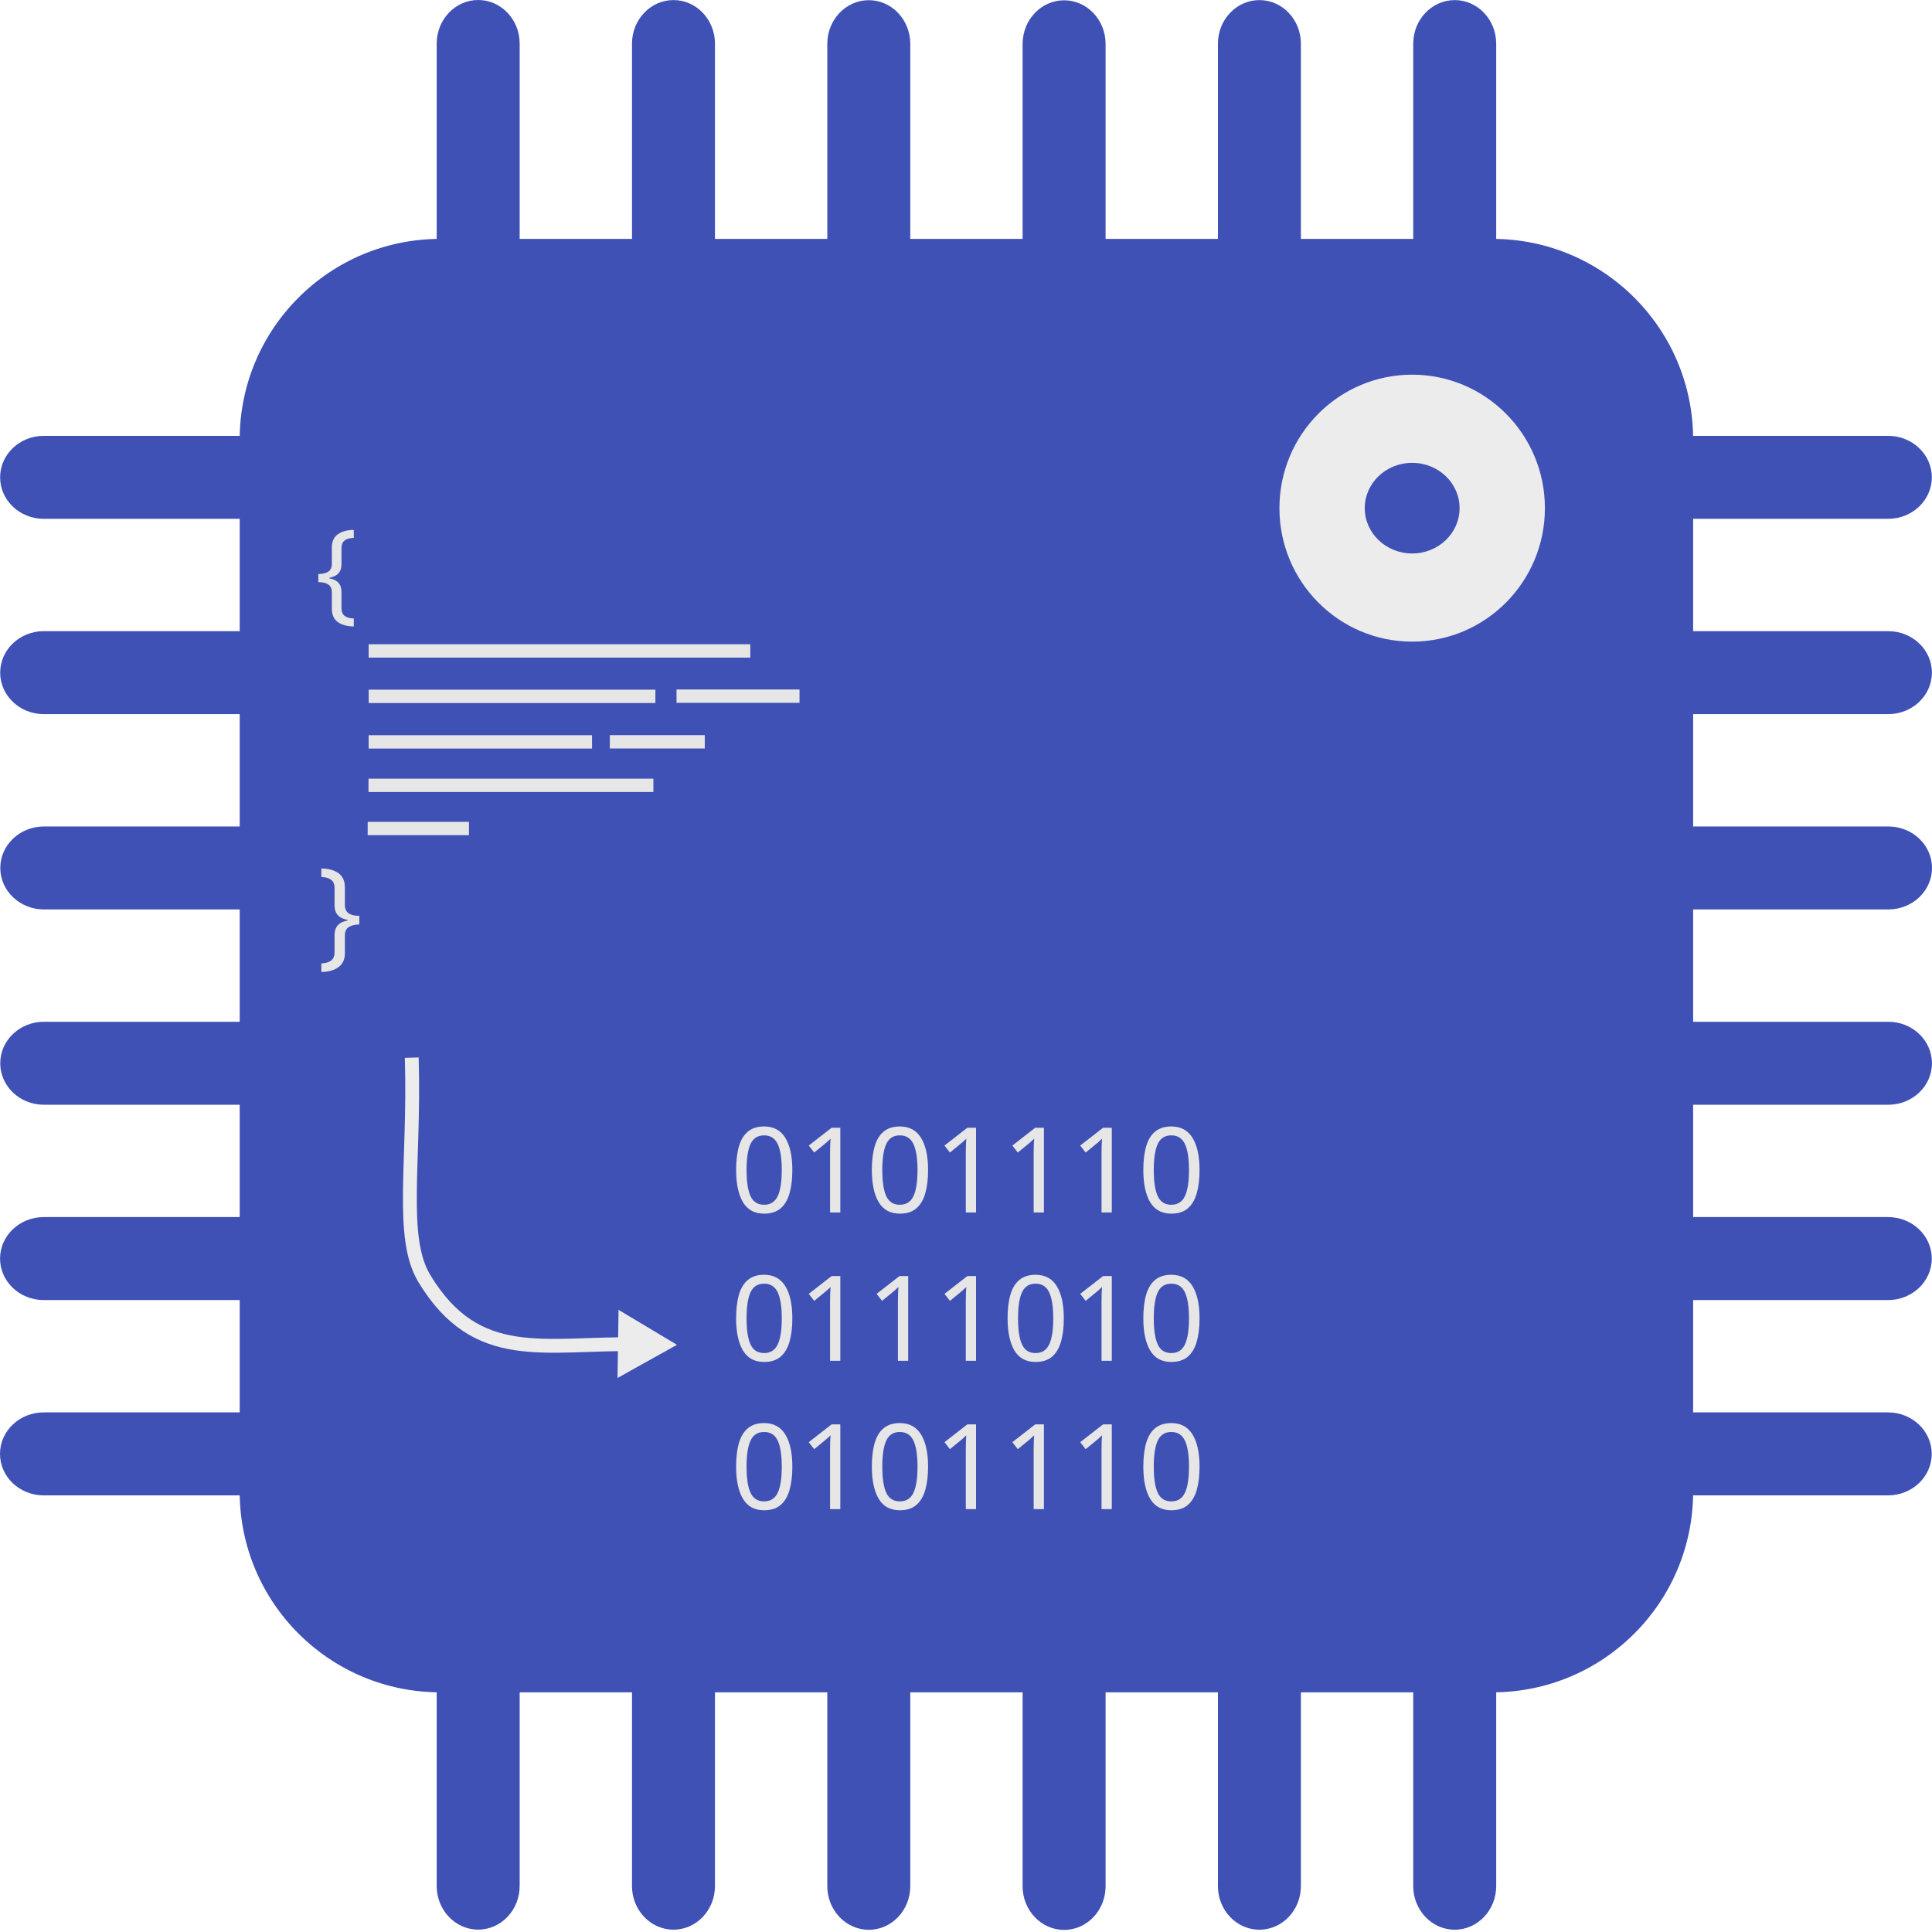
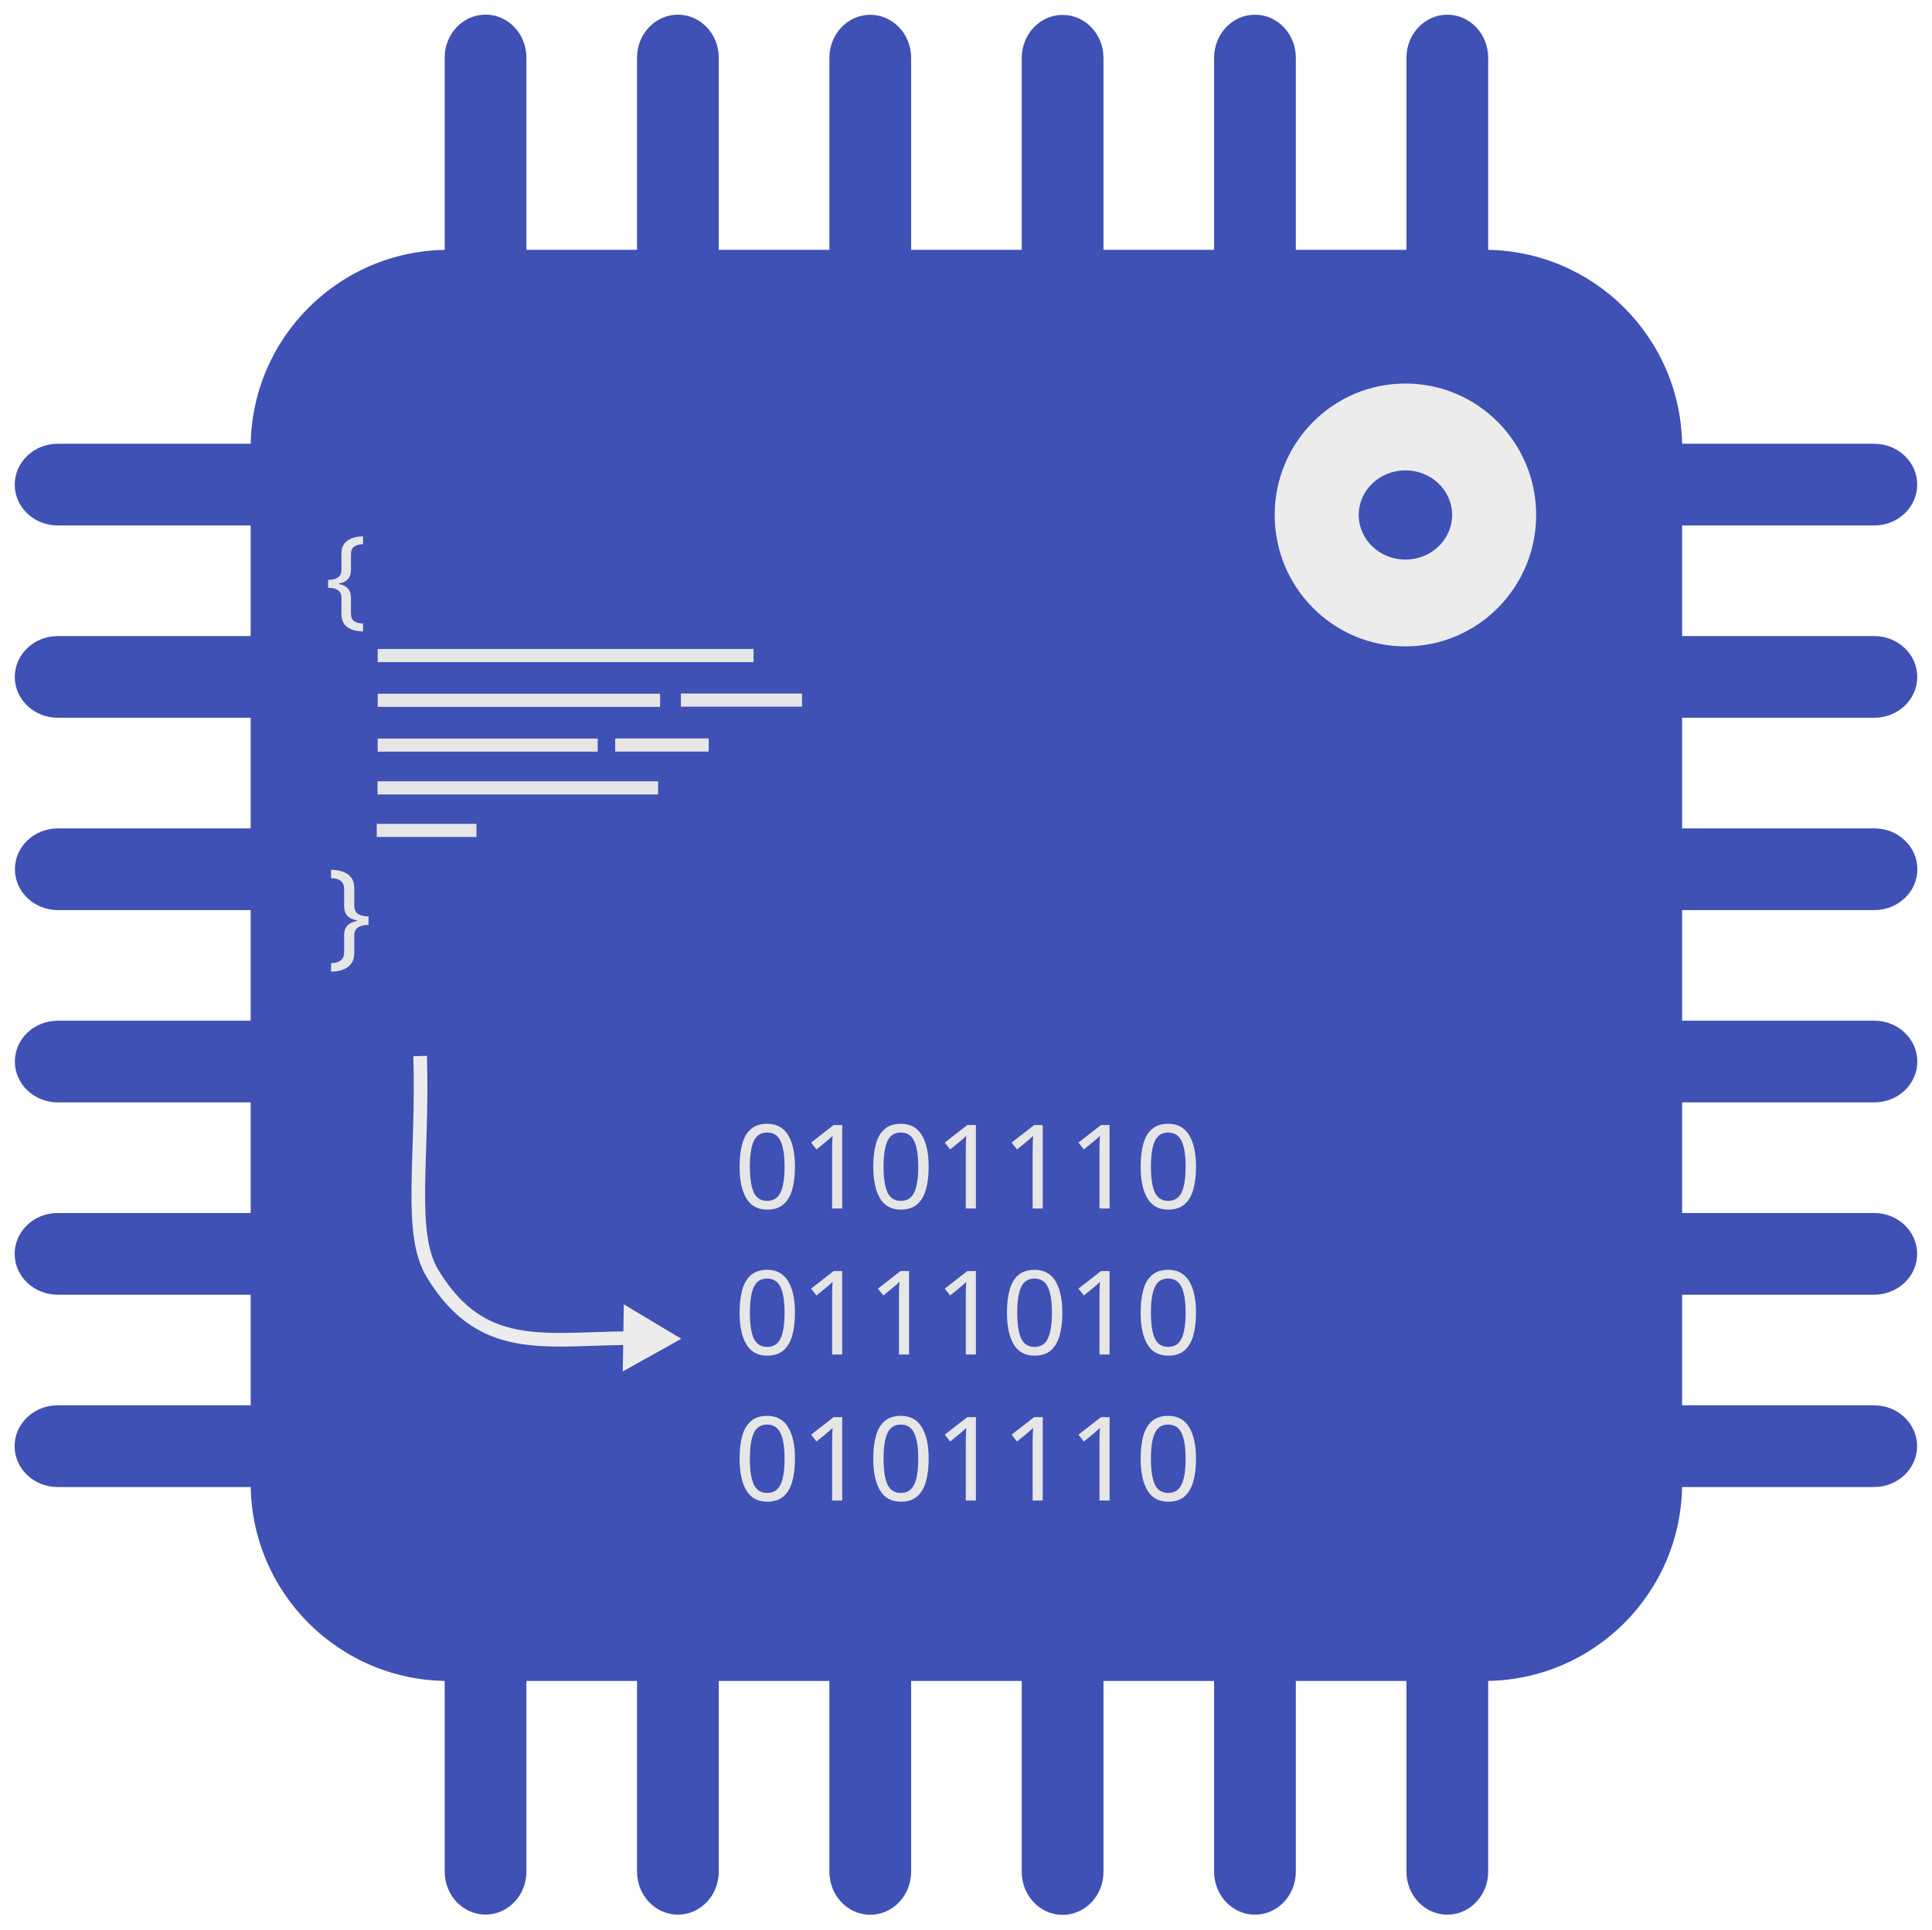
- <svg xmlns="http://www.w3.org/2000/svg" id="svg99" version="1.1" viewBox="0 0 24 24" height="24" width="24">
+ <svg xmlns="http://www.w3.org/2000/svg" id="svg99" version="1.1" viewBox="0 0 174.978 174.79" height="660.625" width="661.332">
  <defs id="defs93">
    <marker style="overflow:visible" id="TriangleInM" refX="0" refY="0" orient="auto">
      <path transform="scale(-0.4)" style="fill:#ececec;fill-opacity:1;fill-rule:evenodd;stroke:#ececec;stroke-width:1pt;stroke-opacity:1" d="M 5.77,0 -2.88,5 V -5 Z" id="path1821" />
    </marker>
    <marker style="overflow:visible" id="TriangleInM-0" refX="0" refY="0" orient="auto">
      <path transform="scale(-0.4)" style="fill:#ececec;fill-opacity:1;fill-rule:evenodd;stroke:#ececec;stroke-width:1pt;stroke-opacity:1" d="M 5.77,0 -2.88,5 V -5 Z" id="path1821-2" />
    </marker>
    <marker orient="auto" refY="0" refX="0" id="TriangleInM-8" style="overflow:visible">
      <path id="path1821-5" d="M 5.77,0 -2.88,5 V -5 Z" style="fill:#ececec;fill-opacity:1;fill-rule:evenodd;stroke:#ececec;stroke-width:1pt;stroke-opacity:1" transform="scale(-0.4)" />
    </marker>
  </defs>
  <g style="display:inline" id="layer1" transform="translate(5.068655,1.501203)">
-     <g transform="matrix(0.04913005,0,0,0.04913005,-5.252893,-1.685441)" id="g397">
+     <g transform="matrix(0.3527778,0,0,0.3527778,-5.068655,-1.501203)" id="g397">
      <g id="g304">
        <g transform="translate(416.0303,2.933663)" id="g273">
          <rect style="fill:#3f51b5;fill-opacity:1;fill-rule:evenodd;stroke-width:0.923" id="rect261" width="20.981" height="72.394" x="-329.532" y="3.765" ry="11.038" transform="rotate(-90)" />
          <rect ry="11.038" y="3.81" x="-280.149" height="72.394" width="20.981" id="rect263" style="fill:#3f51b5;fill-opacity:1;fill-rule:evenodd;stroke-width:0.923" transform="rotate(-90)" />
          <rect ry="11.038" y="3.825" x="-230.765" height="72.394" width="20.981" id="rect265" style="fill:#3f51b5;fill-opacity:1;fill-rule:evenodd;stroke-width:0.923" transform="rotate(-90)" />
          <rect ry="11.038" y="3.795" x="-181.382" height="72.394" width="20.981" id="rect267" style="fill:#3f51b5;fill-opacity:1;fill-rule:evenodd;stroke-width:0.923" transform="rotate(-90)" />
          <rect ry="11.038" y="3.75" x="-378.915" height="72.394" width="20.981" id="rect269" style="fill:#3f51b5;fill-opacity:1;fill-rule:evenodd;stroke-width:0.923" transform="rotate(-90)" />
          <rect ry="11.038" y="3.78" x="-131.999" height="72.394" width="20.981" id="rect271" style="fill:#3f51b5;fill-opacity:1;fill-rule:evenodd;stroke-width:0.923" transform="rotate(-90)" />
        </g>
        <g id="g251" transform="translate(0,415.5)">
          <rect ry="11.038" y="3.765" x="163.547" height="72.394" width="20.981" id="rect239" style="fill:#3f51b5;fill-opacity:1;fill-rule:evenodd;stroke-width:0.923" />
          <rect style="fill:#3f51b5;fill-opacity:1;fill-rule:evenodd;stroke-width:0.923" id="rect241" width="20.981" height="72.394" x="212.93" y="3.797" ry="11.038" />
          <rect style="fill:#3f51b5;fill-opacity:1;fill-rule:evenodd;stroke-width:0.923" id="rect243" width="20.981" height="72.394" x="262.313" y="3.825" ry="11.038" />
          <rect style="fill:#3f51b5;fill-opacity:1;fill-rule:evenodd;stroke-width:0.923" id="rect245" width="20.981" height="72.394" x="311.696" y="3.774" ry="11.038" />
          <rect style="fill:#3f51b5;fill-opacity:1;fill-rule:evenodd;stroke-width:0.923" id="rect247" width="20.981" height="72.394" x="361.08" y="3.773" ry="11.038" />
          <rect style="fill:#3f51b5;fill-opacity:1;fill-rule:evenodd;stroke-width:0.923" id="rect249" width="20.981" height="72.394" x="114.164" y="3.75" ry="11.038" />
        </g>
        <rect style="fill:#3f51b5;fill-opacity:1;stroke-width:0.786" id="rect108" width="367.5" height="367.5" x="64.353" y="64.15" ry="50.743" />
        <g id="g223">
          <rect style="fill:#3f51b5;fill-opacity:1;fill-rule:evenodd;stroke-width:0.923" id="rect144-07-1" width="20.981" height="72.394" x="163.547" y="3.765" ry="11.038" />
          <rect ry="11.038" y="3.797" x="212.93" height="72.394" width="20.981" id="rect144-07-1-8" style="fill:#3f51b5;fill-opacity:1;fill-rule:evenodd;stroke-width:0.923" />
          <rect ry="11.038" y="3.825" x="262.313" height="72.394" width="20.981" id="rect144-07-1-7" style="fill:#3f51b5;fill-opacity:1;fill-rule:evenodd;stroke-width:0.923" />
          <rect ry="11.038" y="3.774" x="311.696" height="72.394" width="20.981" id="rect144-07-1-9" style="fill:#3f51b5;fill-opacity:1;fill-rule:evenodd;stroke-width:0.923" />
          <rect ry="11.038" y="3.773" x="361.08" height="72.394" width="20.981" id="rect144-07-1-2" style="fill:#3f51b5;fill-opacity:1;fill-rule:evenodd;stroke-width:0.923" />
          <rect ry="11.038" y="3.75" x="114.164" height="72.394" width="20.981" id="rect144-07-1-5" style="fill:#3f51b5;fill-opacity:1;fill-rule:evenodd;stroke-width:0.923" />
        </g>
        <g id="g259" transform="translate(0,2.933663)">
          <rect transform="rotate(-90)" ry="11.038" y="3.765" x="-329.532" height="72.394" width="20.981" id="rect144-07-1-93" style="fill:#3f51b5;fill-opacity:1;fill-rule:evenodd;stroke-width:0.923" />
          <rect transform="rotate(-90)" style="fill:#3f51b5;fill-opacity:1;fill-rule:evenodd;stroke-width:0.923" id="rect144-07-1-8-7" width="20.981" height="72.394" x="-280.149" y="3.81" ry="11.038" />
          <rect transform="rotate(-90)" style="fill:#3f51b5;fill-opacity:1;fill-rule:evenodd;stroke-width:0.923" id="rect144-07-1-7-3" width="20.981" height="72.394" x="-230.765" y="3.825" ry="11.038" />
          <rect transform="rotate(-90)" style="fill:#3f51b5;fill-opacity:1;fill-rule:evenodd;stroke-width:0.923" id="rect144-07-1-9-0" width="20.981" height="72.394" x="-181.382" y="3.795" ry="11.038" />
          <rect transform="rotate(-90)" style="fill:#3f51b5;fill-opacity:1;fill-rule:evenodd;stroke-width:0.923" id="rect144-07-1-5-1" width="20.981" height="72.394" x="-378.915" y="3.75" ry="11.038" />
          <rect transform="rotate(-90)" style="fill:#3f51b5;fill-opacity:1;fill-rule:evenodd;stroke-width:0.923" id="rect144-07-1-2-4" width="20.981" height="72.394" x="-131.999" y="3.78" ry="11.038" />
        </g>
      </g>
      <g transform="translate(-8.34086,-41.49859)" id="g228">
        <g id="g4226">
          <ellipse ry="33.75" rx="33.562" cy="173.733" cx="369.153" id="path521" style="fill:#ececec;stroke-width:0.732" />
          <g style="fill:#3f51b5;fill-opacity:1" transform="translate(673.7453,-47.17933)" id="g524">
            <ellipse style="fill:#3f51b5;fill-opacity:1;stroke-width:0.469" id="path519" cx="-304.592" cy="220.913" rx="11.988" ry="11.458" />
          </g>
        </g>
        <text xml:space="preserve" style="font-size:30px;line-height:1.25;font-family:'Cascadia Code PL';-inkscape-font-specification:'Cascadia Code PL';fill:#e6e6e6;stroke-width:0.75" x="196.745" y="351.821" id="text571">
          <tspan id="tspan569" x="196.745" y="351.821" style="fill:#e6e6e6;stroke-width:0.75">0101110</tspan>
          <tspan x="196.745" y="389.321" style="fill:#e6e6e6;stroke-width:0.75" id="tspan573">0111010</tspan>
          <tspan x="196.745" y="426.821" style="fill:#e6e6e6;stroke-width:0.75" id="tspan575">0101110</tspan>
        </text>
        <g id="g115">
          <g transform="matrix(1.219573,0,0,1,534.2712,-234.6793)" id="g741" style="fill:#e6e6e6">
            <rect style="fill:#e6e6e6;stroke-width:0.396" id="rect622" width="79.125" height="3.375" x="-351.737" y="442.825" />
            <rect y="454.312" x="-351.727" height="3.375" width="59.438" id="rect622-3" style="fill:#e6e6e6;stroke-width:0.344" />
            <rect style="fill:#e6e6e6;stroke-width:0.225" id="rect622-3-9" width="25.5" height="3.375" x="-287.906" y="454.266" />
            <rect y="465.806" x="-301.737" height="3.375" width="19.688" id="rect622-3-9-4" style="fill:#e6e6e6;stroke-width:0.198" />
            <rect style="fill:#e6e6e6;stroke-width:0.303" id="rect622-3-9-4-8" width="46.312" height="3.375" x="-351.737" y="465.825" />
            <rect y="476.812" x="-351.766" height="3.375" width="59.062" id="rect622-3-9-4-8-3" style="fill:#e6e6e6;stroke-width:0.342" />
            <rect style="fill:#e6e6e6;stroke-width:0.204" id="rect622-3-9-4-8-3-7" width="21" height="3.375" x="-351.938" y="487.726" />
          </g>
          <text id="text716" y="199.222" x="91.795" style="font-size:28px;line-height:1.25;font-family:'Cascadia Code PL';-inkscape-font-specification:'Cascadia Code PL';fill:#e6e6e6;stroke-width:0.75" xml:space="preserve">
            <tspan style="font-size:28px;fill:#e6e6e6;stroke-width:0.75" y="199.222" x="91.795" id="tspan714">{</tspan>
          </text>
          <text id="text745" y="286.264" x="92.387" style="font-size:30px;line-height:1.25;font-family:'Cascadia Code PL';-inkscape-font-specification:'Cascadia Code PL';fill:#e6e6e6;stroke-width:0.75" xml:space="preserve">
            <tspan style="fill:#e6e6e6;stroke-width:0.75" y="286.264" x="92.387" id="tspan743">}</tspan>
          </text>
        </g>
        <path style="fill:none;stroke:#ececec;stroke-width:3.499;stroke-linecap:butt;stroke-linejoin:miter;stroke-miterlimit:4;stroke-dasharray:none;stroke-dashoffset:0;stroke-opacity:1;marker-start:url(#TriangleInM-8)" d="m 173.32,385.127 c -23.614,-0.358 -40.682,5.295 -53.927,-16.589 -6.298,-10.406 -2.398,-29.22 -3.19,-55.863" id="path2269" />
      </g>
    </g>
  </g>
</svg>
